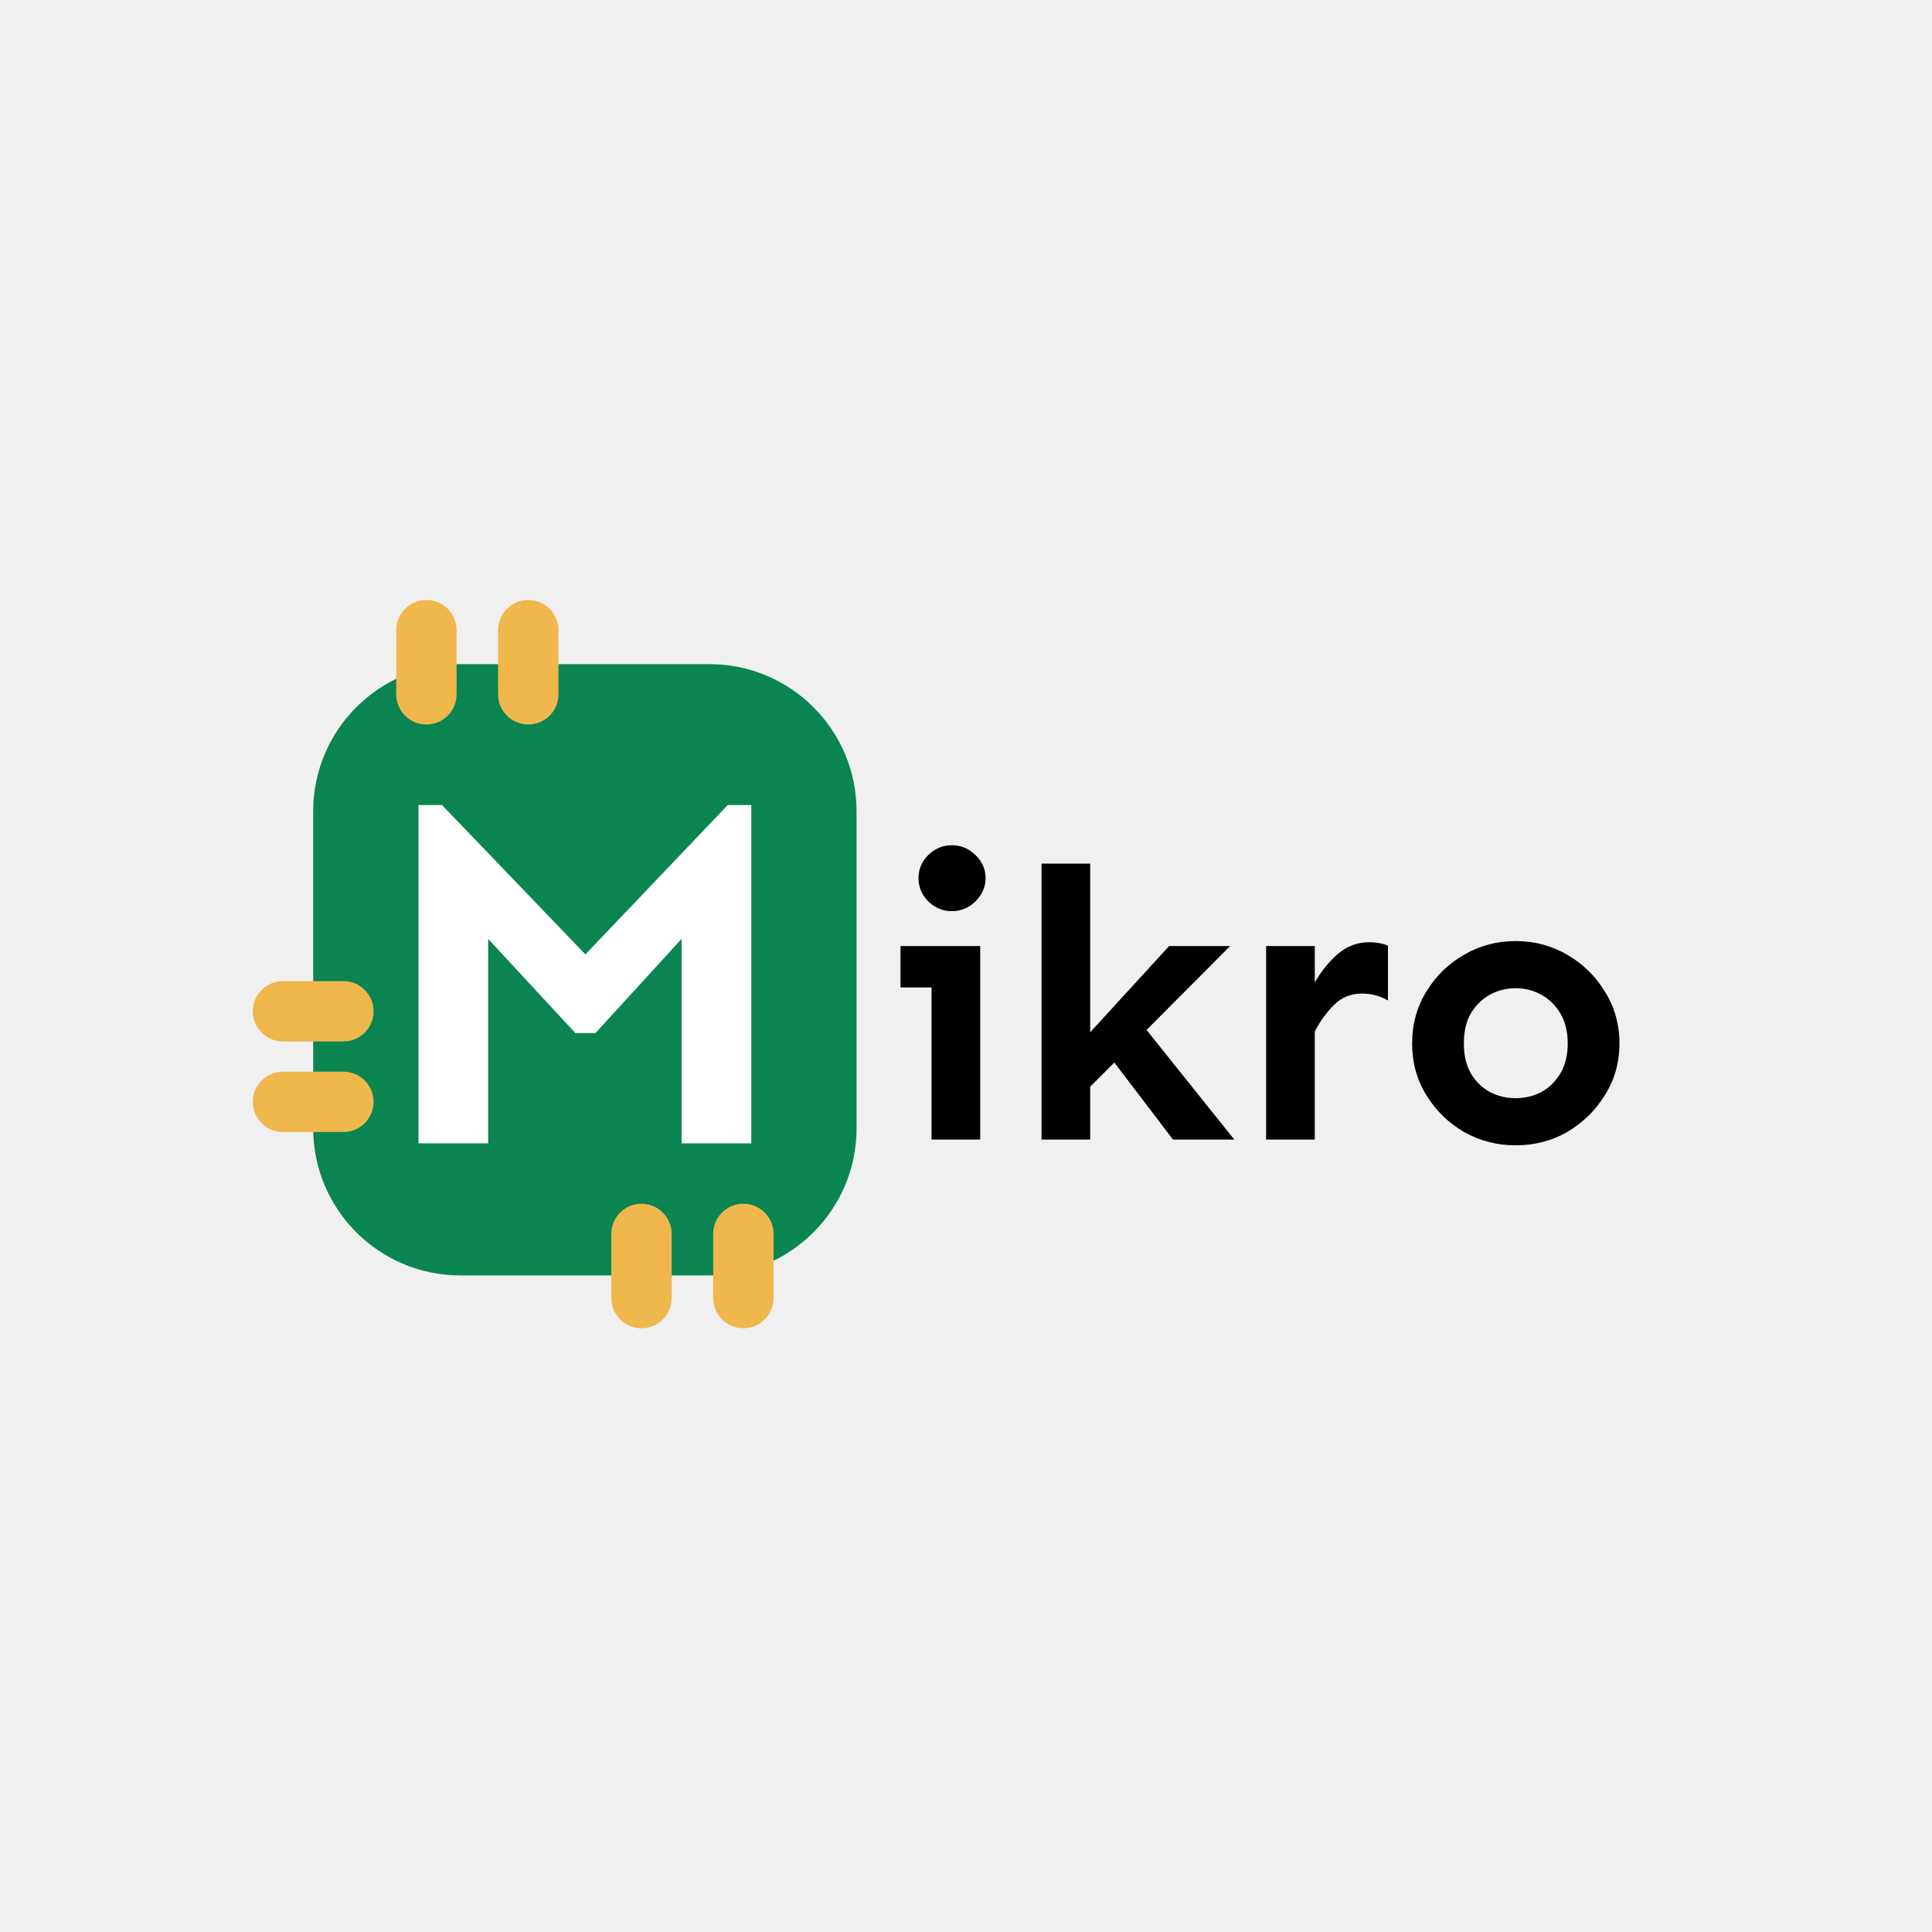
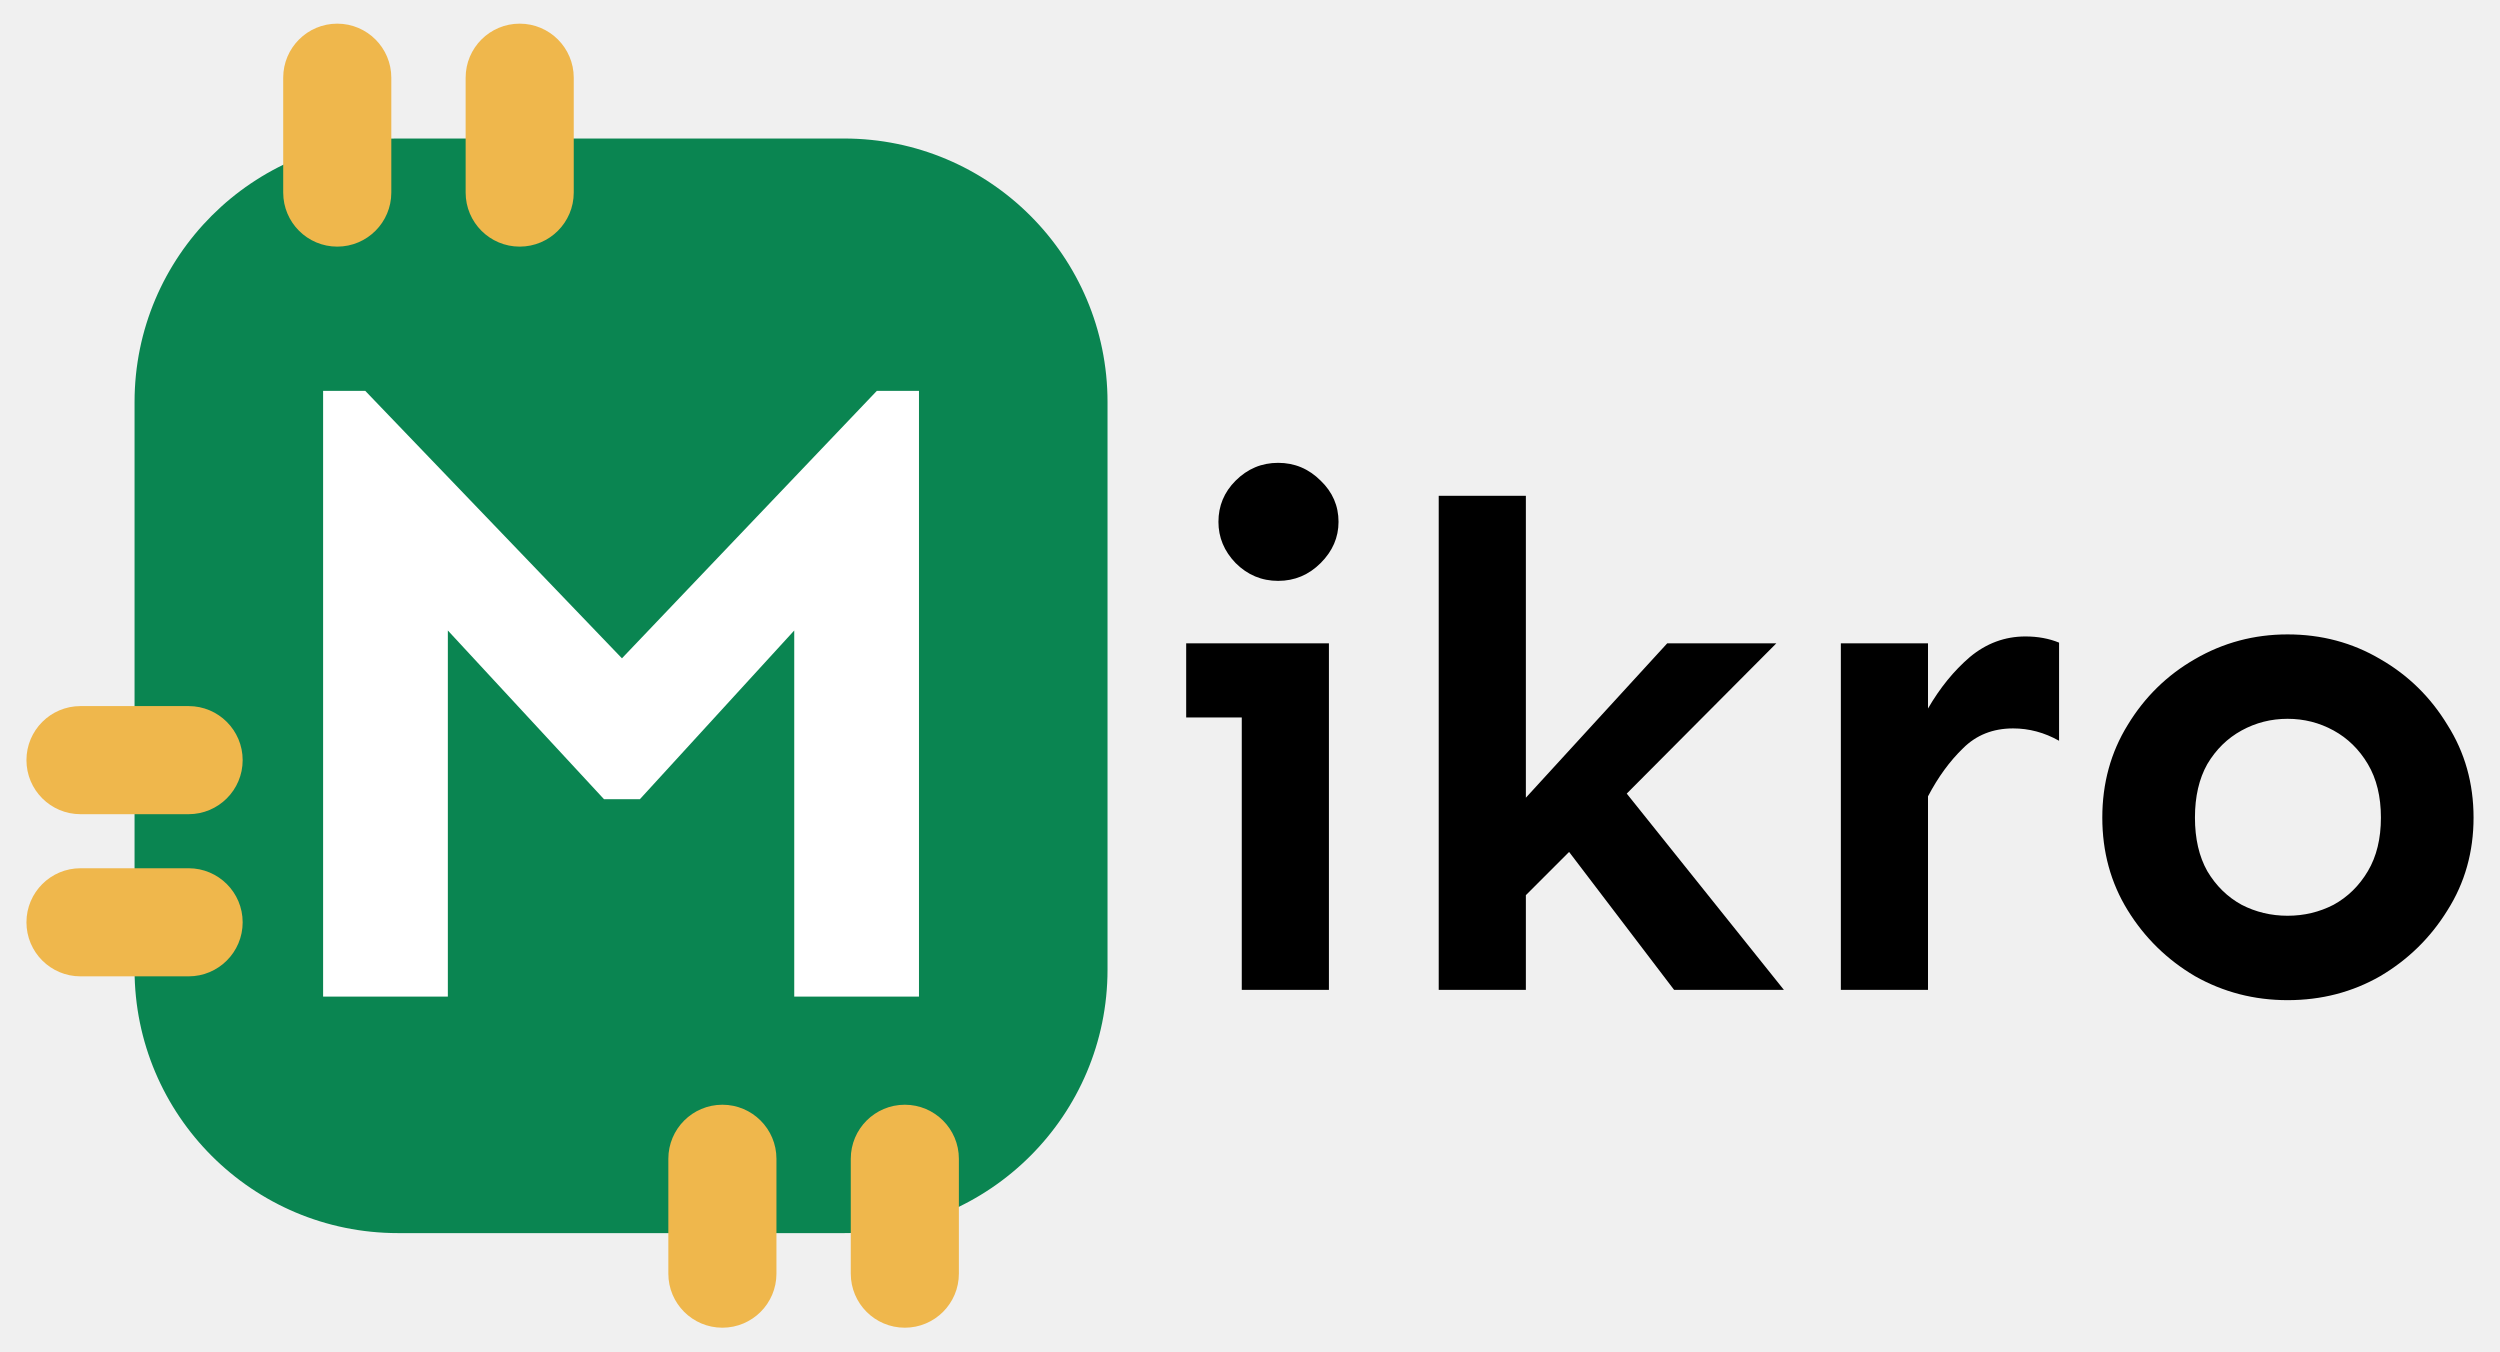
- <svg xmlns="http://www.w3.org/2000/svg" width="512" height="512" viewBox="0 0 512 512" fill="none">
-   <rect x="83" y="176" width="144" height="162" rx="39" fill="#0A8551" />
-   <path d="M199.094 213.352V303H180.633V248.812L157.789 273.781H152.477L129.367 248.812V303H110.906V213.352H117.148L155.133 252.93L192.852 213.352H199.094Z" fill="white" />
-   <rect x="121" y="159" width="33" height="16" rx="8" transform="rotate(90 121 159)" fill="#EFB74C" />
-   <rect x="148" y="159" width="33" height="16" rx="8" transform="rotate(90 148 159)" fill="#EFB74C" />
-   <rect x="205" y="319" width="33" height="16" rx="8" transform="rotate(90 205 319)" fill="#EFB74C" />
-   <rect x="178" y="319" width="33" height="16" rx="8" transform="rotate(90 178 319)" fill="#EFB74C" />
-   <rect x="99" y="300" width="32" height="16" rx="8" transform="rotate(-180 99 300)" fill="#EFB74C" />
-   <rect x="99" y="276" width="32" height="16" rx="8" transform="rotate(-180 99 276)" fill="#EFB74C" />
-   <path d="M252.25 224C254.688 224 256.786 224.88 258.547 226.641C260.307 228.333 261.188 230.365 261.188 232.734C261.188 235.036 260.307 237.068 258.547 238.828C256.786 240.589 254.688 241.469 252.25 241.469C249.812 241.469 247.714 240.589 245.953 238.828C244.26 237.068 243.414 235.036 243.414 232.734C243.414 230.365 244.26 228.333 245.953 226.641C247.714 224.88 249.812 224 252.25 224ZM259.766 250.711V302H246.867V261.68H238.641V250.711H259.766ZM288.914 228.875V273.562L309.836 250.711H325.984L303.844 272.953L327.102 302H310.852L295.312 281.586L288.914 287.984V302H276.016V228.875H288.914ZM367.828 265.133C365.661 263.914 363.393 263.305 361.023 263.305C358.044 263.305 355.573 264.286 353.609 266.25C351.646 268.146 349.919 270.516 348.43 273.359V302H335.531V250.711H348.43V260.359C350.19 257.312 352.255 254.773 354.625 252.742C357.062 250.711 359.805 249.695 362.852 249.695C364.68 249.695 366.339 250 367.828 250.609V265.133ZM401.648 249.391C406.659 249.391 411.229 250.609 415.359 253.047C419.49 255.417 422.807 258.667 425.312 262.797C427.885 266.859 429.172 271.43 429.172 276.508C429.172 281.586 427.885 286.156 425.312 290.219C422.807 294.281 419.49 297.531 415.359 299.969C411.229 302.339 406.659 303.523 401.648 303.523C396.706 303.523 392.135 302.339 387.938 299.969C383.807 297.531 380.49 294.281 377.984 290.219C375.479 286.156 374.227 281.586 374.227 276.508C374.227 271.43 375.479 266.859 377.984 262.797C380.49 258.667 383.807 255.417 387.938 253.047C392.135 250.609 396.706 249.391 401.648 249.391ZM401.648 261.883C399.211 261.883 396.943 262.458 394.844 263.609C392.745 264.76 391.052 266.419 389.766 268.586C388.547 270.753 387.938 273.393 387.938 276.508C387.938 279.622 388.547 282.263 389.766 284.43C391.052 286.596 392.745 288.255 394.844 289.406C396.943 290.49 399.211 291.031 401.648 291.031C404.086 291.031 406.354 290.49 408.453 289.406C410.552 288.255 412.245 286.596 413.531 284.43C414.818 282.263 415.461 279.622 415.461 276.508C415.461 273.393 414.818 270.753 413.531 268.586C412.245 266.419 410.552 264.76 408.453 263.609C406.354 262.458 404.086 261.883 401.648 261.883Z" fill="black" />
+ <svg xmlns="http://www.w3.org/2000/svg" width="370" height="200" viewBox="0 0 370 200" fill="none" version="1.1" id="svg7">
+   <defs id="defs7" />
+   <g id="g7" transform="translate(-77.76674,-31.30272)">
+     <rect x="97.681" y="51.803" width="144" height="162" rx="39" fill="#0a8551" id="rect1" />
+     <path d="m 213.775,89.155 v 89.648 h -18.461 v -54.188 l -22.844,24.969 h -5.312 l -23.11,-24.969 v 54.188 h -18.461 V 89.155 h 6.242 l 37.985,39.578 37.719,-39.578 z" fill="#ffffff" id="path1" />
+     <rect x="34.803" y="-135.681" width="33" height="16" rx="8" transform="rotate(90)" fill="#efb74c" id="rect2" />
+     <rect x="34.803" y="-162.681" width="33" height="16" rx="8" transform="rotate(90)" fill="#efb74c" id="rect3" />
+     <rect x="194.803" y="-219.681" width="33" height="16" rx="8" transform="rotate(90)" fill="#efb74c" id="rect4" />
+     <rect x="194.803" y="-192.681" width="33" height="16" rx="8" transform="rotate(90)" fill="#efb74c" id="rect5" />
+     <rect x="-113.681" y="-175.803" width="32" height="16" rx="8" transform="scale(-1)" fill="#efb74c" id="rect6" />
+     <rect x="-113.681" y="-151.803" width="32" height="16" rx="8" transform="scale(-1)" fill="#efb74c" id="rect7" />
+     <path d="m 266.931,99.803 c 2.438,0 4.536,0.88 6.297,2.641 1.76,1.692 2.641,3.724 2.641,6.093 0,2.302 -0.881,4.334 -2.641,6.094 -1.761,1.761 -3.859,2.641 -6.297,2.641 -2.438,0 -4.536,-0.88 -6.297,-2.641 -1.693,-1.76 -2.539,-3.792 -2.539,-6.094 0,-2.369 0.846,-4.401 2.539,-6.093 1.761,-1.761 3.859,-2.641 6.297,-2.641 z m 7.516,26.711 v 51.289 h -12.899 v -40.32 h -8.226 v -10.969 z m 29.148,-21.836 v 44.687 l 20.922,-22.851 h 16.148 l -22.14,22.242 23.258,29.047 h -16.25 l -15.54,-20.414 -6.398,6.398 v 14.016 h -12.898 v -73.125 z m 78.914,36.258 c -2.167,-1.219 -4.435,-1.828 -6.805,-1.828 -2.979,0 -5.45,0.981 -7.414,2.945 -1.963,1.896 -3.69,4.266 -5.179,7.109 v 28.641 h -12.899 v -51.289 h 12.899 v 9.648 c 1.76,-3.047 3.825,-5.586 6.195,-7.617 2.437,-2.031 5.18,-3.047 8.227,-3.047 1.828,0 3.487,0.305 4.976,0.914 z m 33.82,-15.742 c 5.011,0 9.581,1.218 13.711,3.656 4.131,2.37 7.448,5.62 9.953,9.75 2.573,4.062 3.86,8.633 3.86,13.711 0,5.078 -1.287,9.648 -3.86,13.711 -2.505,4.062 -5.822,7.312 -9.953,9.75 -4.13,2.37 -8.7,3.554 -13.711,3.554 -4.942,0 -9.513,-1.184 -13.71,-3.554 -4.131,-2.438 -7.448,-5.688 -9.954,-9.75 -2.505,-4.063 -3.757,-8.633 -3.757,-13.711 0,-5.078 1.252,-9.649 3.757,-13.711 2.506,-4.13 5.823,-7.38 9.954,-9.75 4.197,-2.438 8.768,-3.656 13.71,-3.656 z m 0,12.492 c -2.437,0 -4.705,0.575 -6.804,1.726 -2.099,1.151 -3.792,2.81 -5.078,4.977 -1.219,2.167 -1.828,4.807 -1.828,7.922 0,3.114 0.609,5.755 1.828,7.922 1.286,2.166 2.979,3.825 5.078,4.976 2.099,1.084 4.367,1.625 6.804,1.625 2.438,0 4.706,-0.541 6.805,-1.625 2.099,-1.151 3.792,-2.81 5.078,-4.976 1.287,-2.167 1.93,-4.808 1.93,-7.922 0,-3.115 -0.643,-5.755 -1.93,-7.922 -1.286,-2.167 -2.979,-3.826 -5.078,-4.977 -2.099,-1.151 -4.367,-1.726 -6.805,-1.726 z" fill="#000000" id="path7" />
+   </g>
</svg>
